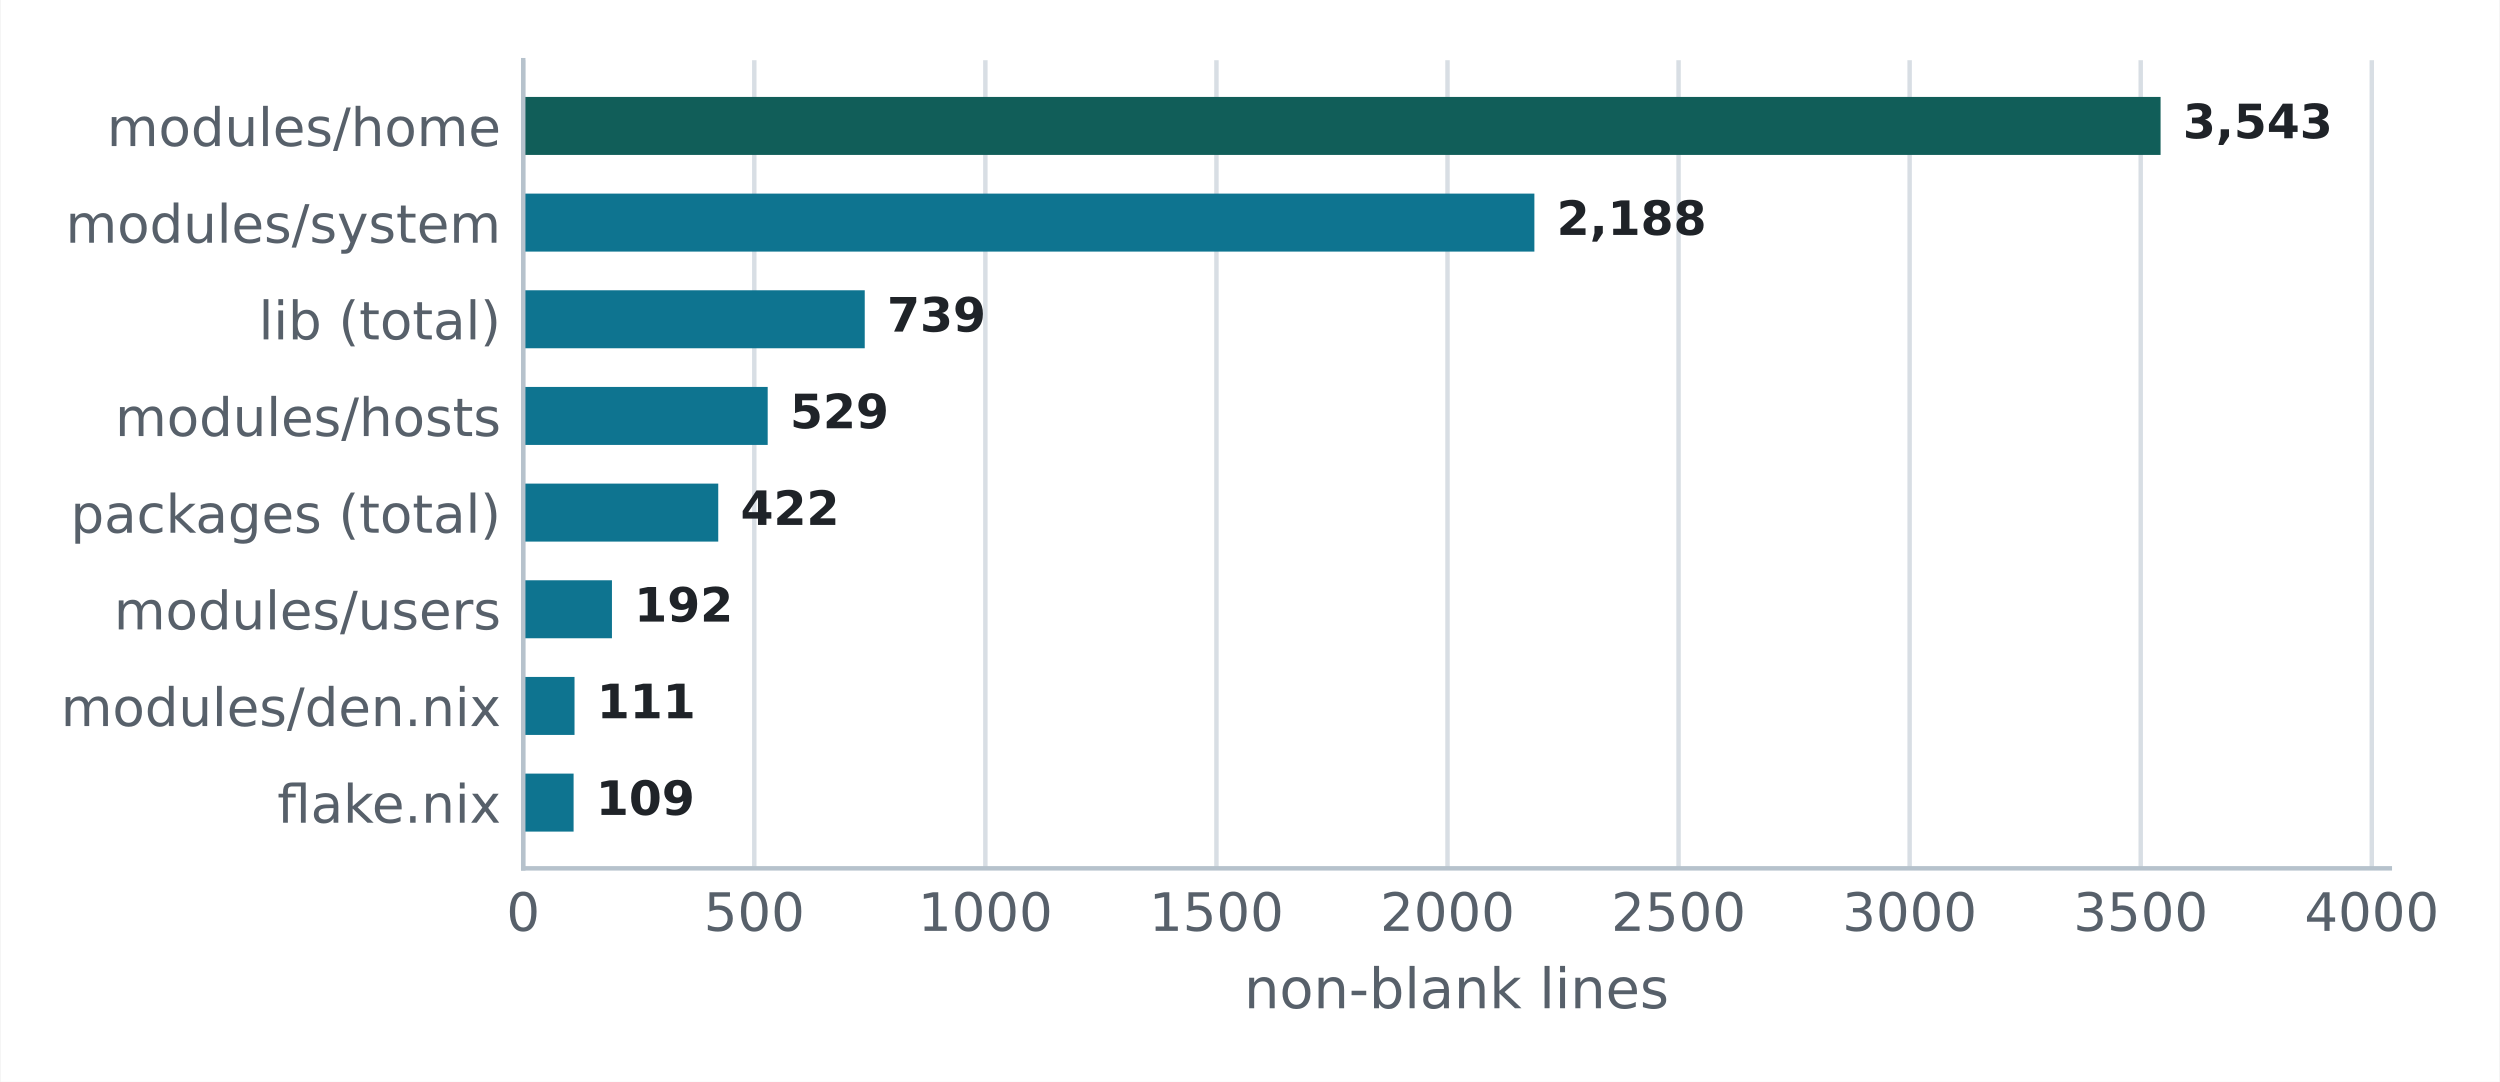
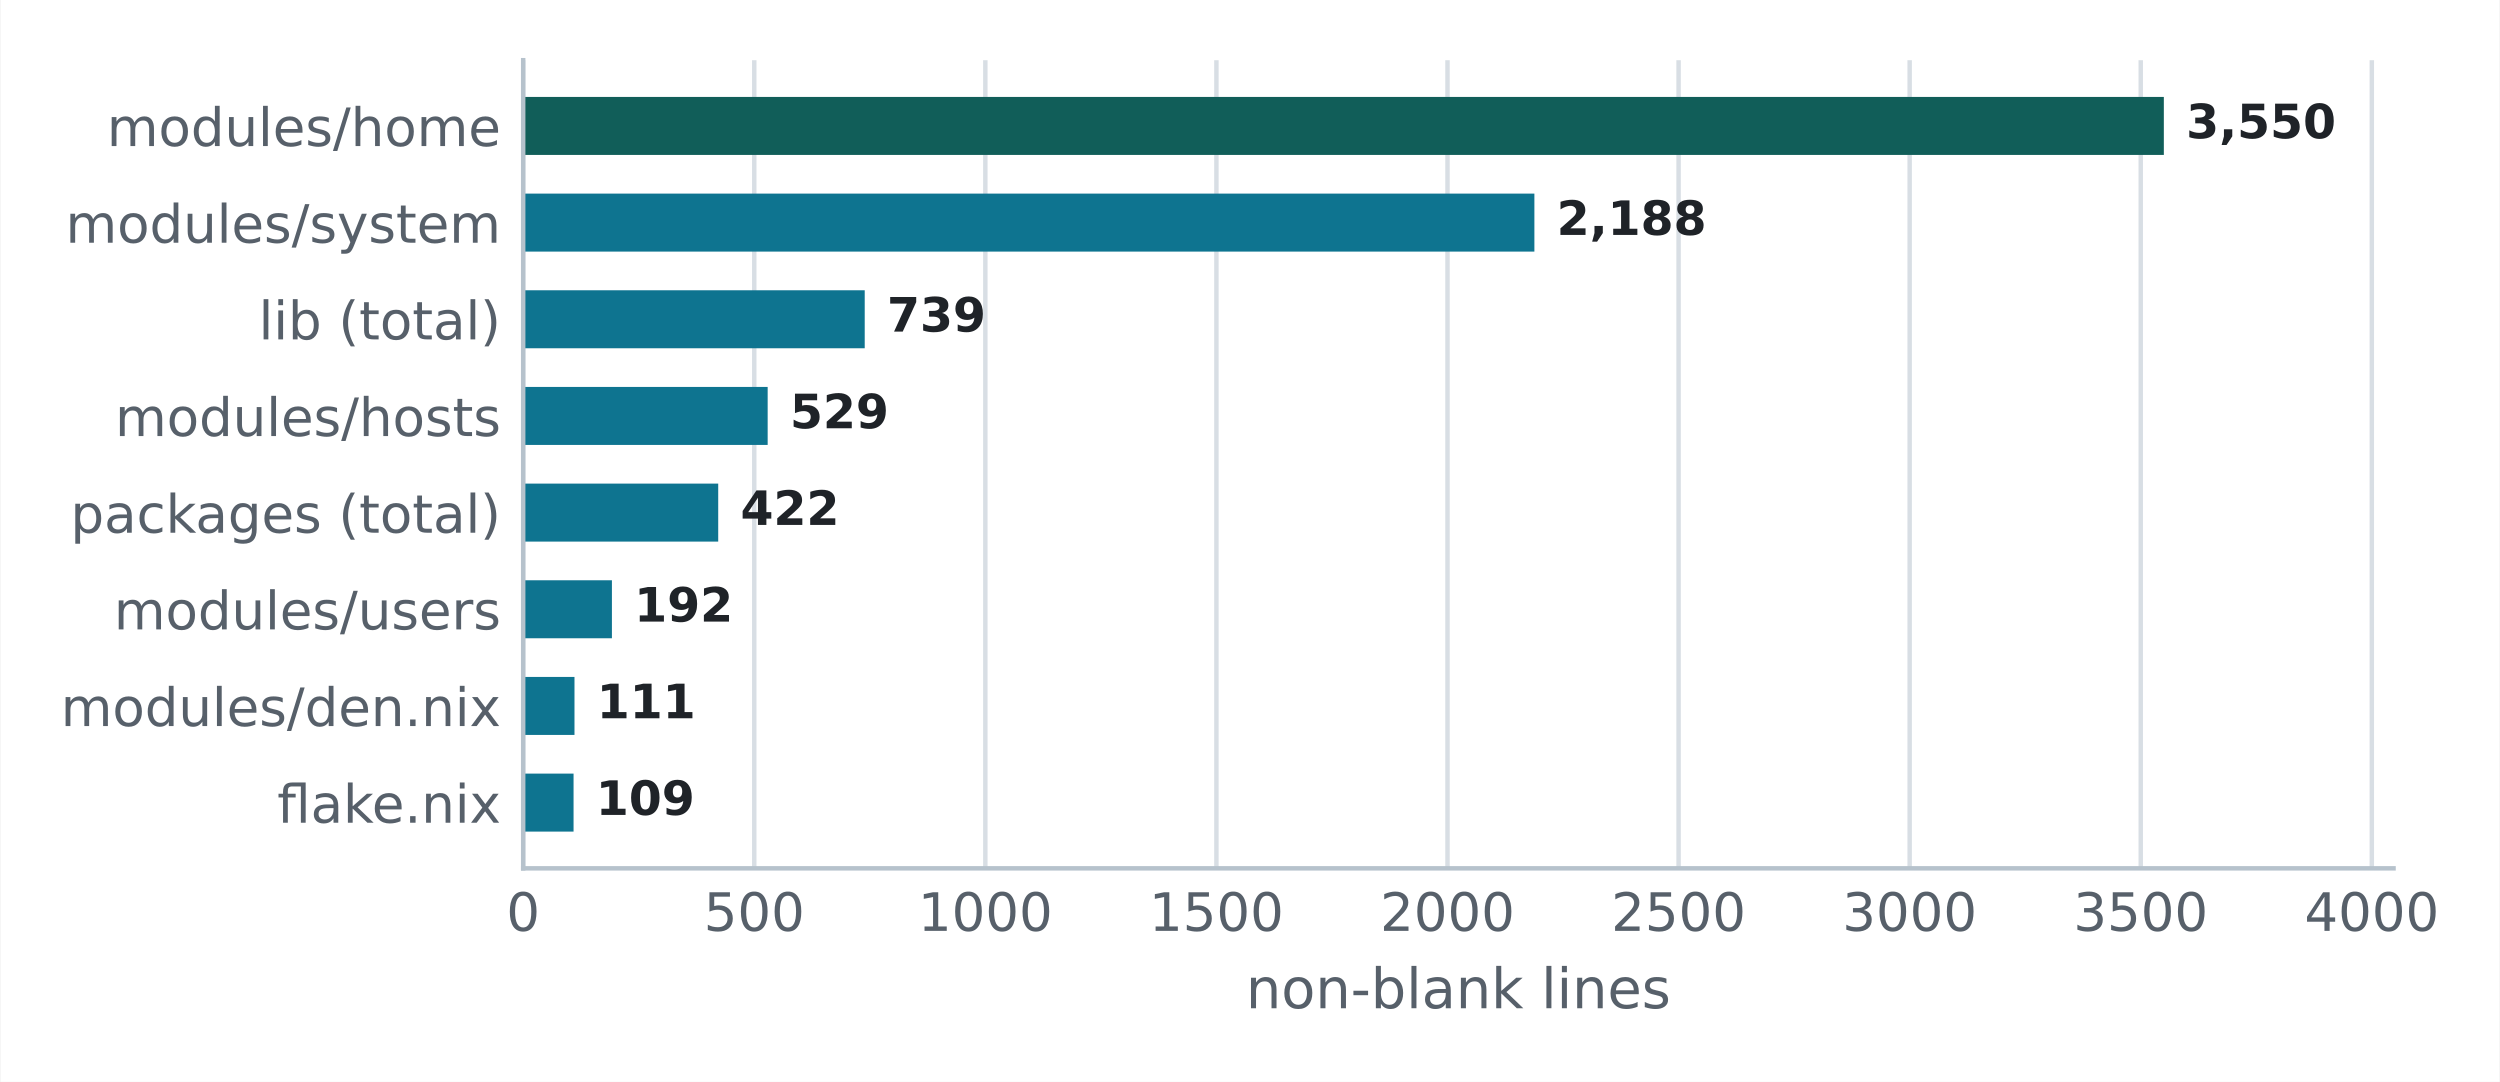
- <svg xmlns="http://www.w3.org/2000/svg" xmlns:xlink="http://www.w3.org/1999/xlink" width="996" height="431" viewBox="0 0 448.267 194.078" version="1.1">
+ <svg xmlns="http://www.w3.org/2000/svg" xmlns:xlink="http://www.w3.org/1999/xlink" width="996" height="431" viewBox="0 0 448.281 194.078" version="1.1">
  <defs>
    <style type="text/css">*{stroke-linejoin: round; stroke-linecap: butt}</style>
  </defs>
  <g id="figure_1">
    <g id="patch_1">
-       <path d="M 0 194.078  L 448.267 194.078  L 448.267 0  L 0 0  z " style="fill: #ffffff" />
+       <path d="M 0 194.078  L 448.281 194.078  L 448.281 0  L 0 0  z " style="fill: #ffffff" />
    </g>
    <g id="axes_1">
      <g id="patch_2">
-         <path d="M 93.751 155.778  L 428.613 155.778  L 428.613 10.8  L 93.751 10.8  z " style="fill: #ffffff" />
+         <path d="M 93.751 155.778  L 429.289 155.778  L 429.289 10.8  L 93.751 10.8  z " style="fill: #ffffff" />
      </g>
      <g id="matplotlib.axis_1">
        <g id="xtick_1">
          <g id="line2d_1">
-             <path d="M 93.751 155.778  L 93.751 10.8  " clip-path="url(#p776098ecd2)" style="fill: none; stroke: #d8dee4; stroke-width: 0.8; stroke-linecap: square" />
+             <path d="M 93.751 155.778  L 93.751 10.8  " clip-path="url(#pd06d3e6c67)" style="fill: none; stroke: #d8dee4; stroke-width: 0.8; stroke-linecap: square" />
          </g>
          <g id="line2d_2" />
          <g id="text_1">
            <g style="fill: #57606a" transform="translate(90.72875 166.9954) scale(0.095 -0.095)">
              <defs>
                <path id="DejaVuSans-13" d="M 2034 4250  Q 1547 4250 1301 3770  Q 1056 3291 1056 2328  Q 1056 1369 1301 889  Q 1547 409 2034 409  Q 2525 409 2770 889  Q 3016 1369 3016 2328  Q 3016 3291 2770 3770  Q 2525 4250 2034 4250  z M 2034 4750  Q 2819 4750 3233 4129  Q 3647 3509 3647 2328  Q 3647 1150 3233 529  Q 2819 -91 2034 -91  Q 1250 -91 836 529  Q 422 1150 422 2328  Q 422 3509 836 4129  Q 1250 4750 2034 4750  z " transform="scale(0.015625)" />
              </defs>
              <use xlink:href="#DejaVuSans-13" />
            </g>
          </g>
        </g>
        <g id="xtick_2">
          <g id="line2d_3">
-             <path d="M 135.204 155.778  L 135.204 10.8  " clip-path="url(#p776098ecd2)" style="fill: none; stroke: #d8dee4; stroke-width: 0.8; stroke-linecap: square" />
+             <path d="M 135.206 155.778  L 135.206 10.8  " clip-path="url(#pd06d3e6c67)" style="fill: none; stroke: #d8dee4; stroke-width: 0.8; stroke-linecap: square" />
          </g>
          <g id="line2d_4" />
          <g id="text_2">
-             <g style="fill: #57606a" transform="translate(126.1378 166.9954) scale(0.095 -0.095)">
+             <g style="fill: #57606a" transform="translate(126.1395 166.9954) scale(0.095 -0.095)">
              <defs>
                <path id="DejaVuSans-18" d="M 691 4666  L 3169 4666  L 3169 4134  L 1269 4134  L 1269 2991  Q 1406 3038 1543 3061  Q 1681 3084 1819 3084  Q 2600 3084 3056 2656  Q 3513 2228 3513 1497  Q 3513 744 3044 326  Q 2575 -91 1722 -91  Q 1428 -91 1123 -41  Q 819 9 494 109  L 494 744  Q 775 591 1075 516  Q 1375 441 1709 441  Q 2250 441 2565 725  Q 2881 1009 2881 1497  Q 2881 1984 2565 2268  Q 2250 2553 1709 2553  Q 1456 2553 1204 2497  Q 953 2441 691 2322  L 691 4666  z " transform="scale(0.015625)" />
              </defs>
              <use xlink:href="#DejaVuSans-18" />
              <use xlink:href="#DejaVuSans-13" transform="translate(63.625 0)" />
              <use xlink:href="#DejaVuSans-13" transform="translate(127.25 0)" />
            </g>
          </g>
        </g>
        <g id="xtick_3">
          <g id="line2d_5">
-             <path d="M 176.658 155.778  L 176.658 10.8  " clip-path="url(#p776098ecd2)" style="fill: none; stroke: #d8dee4; stroke-width: 0.8; stroke-linecap: square" />
+             <path d="M 176.661 155.778  L 176.661 10.8  " clip-path="url(#pd06d3e6c67)" style="fill: none; stroke: #d8dee4; stroke-width: 0.8; stroke-linecap: square" />
          </g>
          <g id="line2d_6" />
          <g id="text_3">
-             <g style="fill: #57606a" transform="translate(164.569 166.9954) scale(0.095 -0.095)">
+             <g style="fill: #57606a" transform="translate(164.5724 166.9954) scale(0.095 -0.095)">
              <defs>
                <path id="DejaVuSans-14" d="M 794 531  L 1825 531  L 1825 4091  L 703 3866  L 703 4441  L 1819 4666  L 2450 4666  L 2450 531  L 3481 531  L 3481 0  L 794 0  L 794 531  z " transform="scale(0.015625)" />
              </defs>
              <use xlink:href="#DejaVuSans-14" />
              <use xlink:href="#DejaVuSans-13" transform="translate(63.625 0)" />
              <use xlink:href="#DejaVuSans-13" transform="translate(127.25 0)" />
              <use xlink:href="#DejaVuSans-13" transform="translate(190.875 0)" />
            </g>
          </g>
        </g>
        <g id="xtick_4">
          <g id="line2d_7">
-             <path d="M 218.111 155.778  L 218.111 10.8  " clip-path="url(#p776098ecd2)" style="fill: none; stroke: #d8dee4; stroke-width: 0.8; stroke-linecap: square" />
+             <path d="M 218.116 155.778  L 218.116 10.8  " clip-path="url(#pd06d3e6c67)" style="fill: none; stroke: #d8dee4; stroke-width: 0.8; stroke-linecap: square" />
          </g>
          <g id="line2d_8" />
          <g id="text_4">
-             <g style="fill: #57606a" transform="translate(206.0224 166.9954) scale(0.095 -0.095)">
+             <g style="fill: #57606a" transform="translate(206.0276 166.9954) scale(0.095 -0.095)">
              <use xlink:href="#DejaVuSans-14" />
              <use xlink:href="#DejaVuSans-18" transform="translate(63.625 0)" />
              <use xlink:href="#DejaVuSans-13" transform="translate(127.25 0)" />
              <use xlink:href="#DejaVuSans-13" transform="translate(190.875 0)" />
            </g>
          </g>
        </g>
        <g id="xtick_5">
          <g id="line2d_9">
-             <path d="M 259.565 155.778  L 259.565 10.8  " clip-path="url(#p776098ecd2)" style="fill: none; stroke: #d8dee4; stroke-width: 0.8; stroke-linecap: square" />
+             <path d="M 259.571 155.778  L 259.571 10.8  " clip-path="url(#pd06d3e6c67)" style="fill: none; stroke: #d8dee4; stroke-width: 0.8; stroke-linecap: square" />
          </g>
          <g id="line2d_10" />
          <g id="text_5">
-             <g style="fill: #57606a" transform="translate(247.4758 166.9954) scale(0.095 -0.095)">
+             <g style="fill: #57606a" transform="translate(247.4827 166.9954) scale(0.095 -0.095)">
              <defs>
                <path id="DejaVuSans-15" d="M 1228 531  L 3431 531  L 3431 0  L 469 0  L 469 531  Q 828 903 1448 1529  Q 2069 2156 2228 2338  Q 2531 2678 2651 2914  Q 2772 3150 2772 3378  Q 2772 3750 2511 3984  Q 2250 4219 1831 4219  Q 1534 4219 1204 4116  Q 875 4013 500 3803  L 500 4441  Q 881 4594 1212 4672  Q 1544 4750 1819 4750  Q 2544 4750 2975 4387  Q 3406 4025 3406 3419  Q 3406 3131 3298 2873  Q 3191 2616 2906 2266  Q 2828 2175 2409 1742  Q 1991 1309 1228 531  z " transform="scale(0.015625)" />
              </defs>
              <use xlink:href="#DejaVuSans-15" />
              <use xlink:href="#DejaVuSans-13" transform="translate(63.625 0)" />
              <use xlink:href="#DejaVuSans-13" transform="translate(127.25 0)" />
              <use xlink:href="#DejaVuSans-13" transform="translate(190.875 0)" />
            </g>
          </g>
        </g>
        <g id="xtick_6">
          <g id="line2d_11">
-             <path d="M 301.018 155.778  L 301.018 10.8  " clip-path="url(#p776098ecd2)" style="fill: none; stroke: #d8dee4; stroke-width: 0.8; stroke-linecap: square" />
+             <path d="M 301.027 155.778  L 301.027 10.8  " clip-path="url(#pd06d3e6c67)" style="fill: none; stroke: #d8dee4; stroke-width: 0.8; stroke-linecap: square" />
          </g>
          <g id="line2d_12" />
          <g id="text_6">
-             <g style="fill: #57606a" transform="translate(288.9292 166.9954) scale(0.095 -0.095)">
+             <g style="fill: #57606a" transform="translate(288.9378 166.9954) scale(0.095 -0.095)">
              <use xlink:href="#DejaVuSans-15" />
              <use xlink:href="#DejaVuSans-18" transform="translate(63.625 0)" />
              <use xlink:href="#DejaVuSans-13" transform="translate(127.25 0)" />
              <use xlink:href="#DejaVuSans-13" transform="translate(190.875 0)" />
            </g>
          </g>
        </g>
        <g id="xtick_7">
          <g id="line2d_13">
-             <path d="M 342.471 155.778  L 342.471 10.8  " clip-path="url(#p776098ecd2)" style="fill: none; stroke: #d8dee4; stroke-width: 0.8; stroke-linecap: square" />
+             <path d="M 342.482 155.778  L 342.482 10.8  " clip-path="url(#pd06d3e6c67)" style="fill: none; stroke: #d8dee4; stroke-width: 0.8; stroke-linecap: square" />
          </g>
          <g id="line2d_14" />
          <g id="text_7">
-             <g style="fill: #57606a" transform="translate(330.3826 166.9954) scale(0.095 -0.095)">
+             <g style="fill: #57606a" transform="translate(330.393 166.9954) scale(0.095 -0.095)">
              <defs>
                <path id="DejaVuSans-16" d="M 2597 2516  Q 3050 2419 3304 2112  Q 3559 1806 3559 1356  Q 3559 666 3084 287  Q 2609 -91 1734 -91  Q 1441 -91 1130 -33  Q 819 25 488 141  L 488 750  Q 750 597 1062 519  Q 1375 441 1716 441  Q 2309 441 2620 675  Q 2931 909 2931 1356  Q 2931 1769 2642 2001  Q 2353 2234 1838 2234  L 1294 2234  L 1294 2753  L 1863 2753  Q 2328 2753 2575 2939  Q 2822 3125 2822 3475  Q 2822 3834 2567 4026  Q 2313 4219 1838 4219  Q 1578 4219 1281 4162  Q 984 4106 628 3988  L 628 4550  Q 988 4650 1302 4700  Q 1616 4750 1894 4750  Q 2613 4750 3031 4423  Q 3450 4097 3450 3541  Q 3450 3153 3228 2886  Q 3006 2619 2597 2516  z " transform="scale(0.015625)" />
              </defs>
              <use xlink:href="#DejaVuSans-16" />
              <use xlink:href="#DejaVuSans-13" transform="translate(63.625 0)" />
              <use xlink:href="#DejaVuSans-13" transform="translate(127.25 0)" />
              <use xlink:href="#DejaVuSans-13" transform="translate(190.875 0)" />
            </g>
          </g>
        </g>
        <g id="xtick_8">
          <g id="line2d_15">
-             <path d="M 383.925 155.778  L 383.925 10.8  " clip-path="url(#p776098ecd2)" style="fill: none; stroke: #d8dee4; stroke-width: 0.8; stroke-linecap: square" />
+             <path d="M 383.937 155.778  L 383.937 10.8  " clip-path="url(#pd06d3e6c67)" style="fill: none; stroke: #d8dee4; stroke-width: 0.8; stroke-linecap: square" />
          </g>
          <g id="line2d_16" />
          <g id="text_8">
-             <g style="fill: #57606a" transform="translate(371.836 166.9954) scale(0.095 -0.095)">
+             <g style="fill: #57606a" transform="translate(371.8481 166.9954) scale(0.095 -0.095)">
              <use xlink:href="#DejaVuSans-16" />
              <use xlink:href="#DejaVuSans-18" transform="translate(63.625 0)" />
              <use xlink:href="#DejaVuSans-13" transform="translate(127.25 0)" />
              <use xlink:href="#DejaVuSans-13" transform="translate(190.875 0)" />
            </g>
          </g>
        </g>
        <g id="xtick_9">
          <g id="line2d_17">
-             <path d="M 425.378 155.778  L 425.378 10.8  " clip-path="url(#p776098ecd2)" style="fill: none; stroke: #d8dee4; stroke-width: 0.8; stroke-linecap: square" />
+             <path d="M 425.392 155.778  L 425.392 10.8  " clip-path="url(#pd06d3e6c67)" style="fill: none; stroke: #d8dee4; stroke-width: 0.8; stroke-linecap: square" />
          </g>
          <g id="line2d_18" />
          <g id="text_9">
-             <g style="fill: #57606a" transform="translate(413.2894 166.9954) scale(0.095 -0.095)">
+             <g style="fill: #57606a" transform="translate(413.3032 166.9954) scale(0.095 -0.095)">
              <defs>
                <path id="DejaVuSans-17" d="M 2419 4116  L 825 1625  L 2419 1625  L 2419 4116  z M 2253 4666  L 3047 4666  L 3047 1625  L 3713 1625  L 3713 1100  L 3047 1100  L 3047 0  L 2419 0  L 2419 1100  L 313 1100  L 313 1709  L 2253 4666  z " transform="scale(0.015625)" />
              </defs>
              <use xlink:href="#DejaVuSans-17" />
              <use xlink:href="#DejaVuSans-13" transform="translate(63.625 0)" />
              <use xlink:href="#DejaVuSans-13" transform="translate(127.25 0)" />
              <use xlink:href="#DejaVuSans-13" transform="translate(190.875 0)" />
            </g>
          </g>
        </g>
        <g id="text_10">
-           <g style="fill: #57606a" transform="translate(223.0727 180.8761) scale(0.1 -0.1)">
+           <g style="fill: #57606a" transform="translate(223.4105 180.8761) scale(0.1 -0.1)">
            <defs>
              <path id="DejaVuSans-51" d="M 3513 2113  L 3513 0  L 2938 0  L 2938 2094  Q 2938 2591 2744 2837  Q 2550 3084 2163 3084  Q 1697 3084 1428 2787  Q 1159 2491 1159 1978  L 1159 0  L 581 0  L 581 3500  L 1159 3500  L 1159 2956  Q 1366 3272 1645 3428  Q 1925 3584 2291 3584  Q 2894 3584 3203 3211  Q 3513 2838 3513 2113  z " transform="scale(0.015625)" />
              <path id="DejaVuSans-52" d="M 1959 3097  Q 1497 3097 1228 2736  Q 959 2375 959 1747  Q 959 1119 1226 758  Q 1494 397 1959 397  Q 2419 397 2687 759  Q 2956 1122 2956 1747  Q 2956 2369 2687 2733  Q 2419 3097 1959 3097  z M 1959 3584  Q 2709 3584 3137 3096  Q 3566 2609 3566 1747  Q 3566 888 3137 398  Q 2709 -91 1959 -91  Q 1206 -91 779 398  Q 353 888 353 1747  Q 353 2609 779 3096  Q 1206 3584 1959 3584  z " transform="scale(0.015625)" />
              <path id="DejaVuSans-10" d="M 313 2009  L 1997 2009  L 1997 1497  L 313 1497  L 313 2009  z " transform="scale(0.015625)" />
              <path id="DejaVuSans-45" d="M 3116 1747  Q 3116 2381 2855 2742  Q 2594 3103 2138 3103  Q 1681 3103 1420 2742  Q 1159 2381 1159 1747  Q 1159 1113 1420 752  Q 1681 391 2138 391  Q 2594 391 2855 752  Q 3116 1113 3116 1747  z M 1159 2969  Q 1341 3281 1617 3432  Q 1894 3584 2278 3584  Q 2916 3584 3314 3078  Q 3713 2572 3713 1747  Q 3713 922 3314 415  Q 2916 -91 2278 -91  Q 1894 -91 1617 61  Q 1341 213 1159 525  L 1159 0  L 581 0  L 581 4863  L 1159 4863  L 1159 2969  z " transform="scale(0.015625)" />
              <path id="DejaVuSans-4f" d="M 603 4863  L 1178 4863  L 1178 0  L 603 0  L 603 4863  z " transform="scale(0.015625)" />
              <path id="DejaVuSans-44" d="M 2194 1759  Q 1497 1759 1228 1600  Q 959 1441 959 1056  Q 959 750 1161 570  Q 1363 391 1709 391  Q 2188 391 2477 730  Q 2766 1069 2766 1631  L 2766 1759  L 2194 1759  z M 3341 1997  L 3341 0  L 2766 0  L 2766 531  Q 2569 213 2275 61  Q 1981 -91 1556 -91  Q 1019 -91 701 211  Q 384 513 384 1019  Q 384 1609 779 1909  Q 1175 2209 1959 2209  L 2766 2209  L 2766 2266  Q 2766 2663 2505 2880  Q 2244 3097 1772 3097  Q 1472 3097 1187 3025  Q 903 2953 641 2809  L 641 3341  Q 956 3463 1253 3523  Q 1550 3584 1831 3584  Q 2591 3584 2966 3190  Q 3341 2797 3341 1997  z " transform="scale(0.015625)" />
              <path id="DejaVuSans-4e" d="M 581 4863  L 1159 4863  L 1159 1991  L 2875 3500  L 3609 3500  L 1753 1863  L 3688 0  L 2938 0  L 1159 1709  L 1159 0  L 581 0  L 581 4863  z " transform="scale(0.015625)" />
              <path id="DejaVuSans-3" transform="scale(0.015625)" />
              <path id="DejaVuSans-4c" d="M 603 3500  L 1178 3500  L 1178 0  L 603 0  L 603 3500  z M 603 4863  L 1178 4863  L 1178 4134  L 603 4134  L 603 4863  z " transform="scale(0.015625)" />
              <path id="DejaVuSans-48" d="M 3597 1894  L 3597 1613  L 953 1613  Q 991 1019 1311 708  Q 1631 397 2203 397  Q 2534 397 2845 478  Q 3156 559 3463 722  L 3463 178  Q 3153 47 2828 -22  Q 2503 -91 2169 -91  Q 1331 -91 842 396  Q 353 884 353 1716  Q 353 2575 817 3079  Q 1281 3584 2069 3584  Q 2775 3584 3186 3129  Q 3597 2675 3597 1894  z M 3022 2063  Q 3016 2534 2758 2815  Q 2500 3097 2075 3097  Q 1594 3097 1305 2825  Q 1016 2553 972 2059  L 3022 2063  z " transform="scale(0.015625)" />
              <path id="DejaVuSans-56" d="M 2834 3397  L 2834 2853  Q 2591 2978 2328 3040  Q 2066 3103 1784 3103  Q 1356 3103 1142 2972  Q 928 2841 928 2578  Q 928 2378 1081 2264  Q 1234 2150 1697 2047  L 1894 2003  Q 2506 1872 2764 1633  Q 3022 1394 3022 966  Q 3022 478 2636 193  Q 2250 -91 1575 -91  Q 1294 -91 989 -36  Q 684 19 347 128  L 347 722  Q 666 556 975 473  Q 1284 391 1588 391  Q 1994 391 2212 530  Q 2431 669 2431 922  Q 2431 1156 2273 1281  Q 2116 1406 1581 1522  L 1381 1569  Q 847 1681 609 1914  Q 372 2147 372 2553  Q 372 3047 722 3315  Q 1072 3584 1716 3584  Q 2034 3584 2315 3537  Q 2597 3491 2834 3397  z " transform="scale(0.015625)" />
            </defs>
            <use xlink:href="#DejaVuSans-51" />
            <use xlink:href="#DejaVuSans-52" transform="translate(63.375 0)" />
            <use xlink:href="#DejaVuSans-51" transform="translate(124.5625 0)" />
            <use xlink:href="#DejaVuSans-10" transform="translate(187.9375 0)" />
            <use xlink:href="#DejaVuSans-45" transform="translate(224.0156 0)" />
            <use xlink:href="#DejaVuSans-4f" transform="translate(287.5 0)" />
            <use xlink:href="#DejaVuSans-44" transform="translate(315.2812 0)" />
            <use xlink:href="#DejaVuSans-51" transform="translate(376.5625 0)" />
            <use xlink:href="#DejaVuSans-4e" transform="translate(439.9375 0)" />
            <use xlink:href="#DejaVuSans-3" transform="translate(497.8438 0)" />
            <use xlink:href="#DejaVuSans-4f" transform="translate(529.625 0)" />
            <use xlink:href="#DejaVuSans-4c" transform="translate(557.4062 0)" />
            <use xlink:href="#DejaVuSans-51" transform="translate(585.1875 0)" />
            <use xlink:href="#DejaVuSans-48" transform="translate(648.5625 0)" />
            <use xlink:href="#DejaVuSans-56" transform="translate(710.0938 0)" />
          </g>
        </g>
      </g>
      <g id="matplotlib.axis_2">
        <g id="ytick_1">
          <g id="line2d_19" />
          <g id="text_11">
            <g style="fill: #57606a" transform="translate(49.6357 147.5945) scale(0.095 -0.095)">
              <defs>
                <path id="DejaVuSans-13b0" d="M 1831 4863  L 3431 4863  L 3431 0  L 2853 0  L 2853 4384  L 1825 4384  Q 1516 4384 1395 4259  Q 1275 4134 1275 3809  L 1275 3500  L 2222 3500  L 2222 3053  L 1275 3053  L 1275 0  L 697 0  L 697 3053  L 147 3053  L 147 3500  L 697 3500  L 697 3744  Q 697 4328 969 4595  Q 1241 4863 1831 4863  z " transform="scale(0.015625)" />
                <path id="DejaVuSans-11" d="M 684 794  L 1344 794  L 1344 0  L 684 0  L 684 794  z " transform="scale(0.015625)" />
                <path id="DejaVuSans-5b" d="M 3513 3500  L 2247 1797  L 3578 0  L 2900 0  L 1881 1375  L 863 0  L 184 0  L 1544 1831  L 300 3500  L 978 3500  L 1906 2253  L 2834 3500  L 3513 3500  z " transform="scale(0.015625)" />
              </defs>
              <use xlink:href="#DejaVuSans-13b0" />
              <use xlink:href="#DejaVuSans-44" transform="translate(62.98438 0)" />
              <use xlink:href="#DejaVuSans-4e" transform="translate(124.2656 0)" />
              <use xlink:href="#DejaVuSans-48" transform="translate(178.6094 0)" />
              <use xlink:href="#DejaVuSans-11" transform="translate(240.1406 0)" />
              <use xlink:href="#DejaVuSans-51" transform="translate(271.9219 0)" />
              <use xlink:href="#DejaVuSans-4c" transform="translate(335.2969 0)" />
              <use xlink:href="#DejaVuSans-5b" transform="translate(363.0781 0)" />
            </g>
          </g>
        </g>
        <g id="ytick_2">
          <g id="line2d_20" />
          <g id="text_12">
            <g style="fill: #57606a" transform="translate(10.8 130.2526) scale(0.095 -0.095)">
              <defs>
                <path id="DejaVuSans-50" d="M 3328 2828  Q 3544 3216 3844 3400  Q 4144 3584 4550 3584  Q 5097 3584 5394 3201  Q 5691 2819 5691 2113  L 5691 0  L 5113 0  L 5113 2094  Q 5113 2597 4934 2840  Q 4756 3084 4391 3084  Q 3944 3084 3684 2787  Q 3425 2491 3425 1978  L 3425 0  L 2847 0  L 2847 2094  Q 2847 2600 2669 2842  Q 2491 3084 2119 3084  Q 1678 3084 1418 2786  Q 1159 2488 1159 1978  L 1159 0  L 581 0  L 581 3500  L 1159 3500  L 1159 2956  Q 1356 3278 1631 3431  Q 1906 3584 2284 3584  Q 2666 3584 2933 3390  Q 3200 3197 3328 2828  z " transform="scale(0.015625)" />
                <path id="DejaVuSans-47" d="M 2906 2969  L 2906 4863  L 3481 4863  L 3481 0  L 2906 0  L 2906 525  Q 2725 213 2448 61  Q 2172 -91 1784 -91  Q 1150 -91 751 415  Q 353 922 353 1747  Q 353 2572 751 3078  Q 1150 3584 1784 3584  Q 2172 3584 2448 3432  Q 2725 3281 2906 2969  z M 947 1747  Q 947 1113 1208 752  Q 1469 391 1925 391  Q 2381 391 2643 752  Q 2906 1113 2906 1747  Q 2906 2381 2643 2742  Q 2381 3103 1925 3103  Q 1469 3103 1208 2742  Q 947 2381 947 1747  z " transform="scale(0.015625)" />
                <path id="DejaVuSans-58" d="M 544 1381  L 544 3500  L 1119 3500  L 1119 1403  Q 1119 906 1312 657  Q 1506 409 1894 409  Q 2359 409 2629 706  Q 2900 1003 2900 1516  L 2900 3500  L 3475 3500  L 3475 0  L 2900 0  L 2900 538  Q 2691 219 2414 64  Q 2138 -91 1772 -91  Q 1169 -91 856 284  Q 544 659 544 1381  z M 1991 3584  L 1991 3584  z " transform="scale(0.015625)" />
                <path id="DejaVuSans-12" d="M 1625 4666  L 2156 4666  L 531 -594  L 0 -594  L 1625 4666  z " transform="scale(0.015625)" />
              </defs>
              <use xlink:href="#DejaVuSans-50" />
              <use xlink:href="#DejaVuSans-52" transform="translate(97.40625 0)" />
              <use xlink:href="#DejaVuSans-47" transform="translate(158.5938 0)" />
              <use xlink:href="#DejaVuSans-58" transform="translate(222.0781 0)" />
              <use xlink:href="#DejaVuSans-4f" transform="translate(285.4531 0)" />
              <use xlink:href="#DejaVuSans-48" transform="translate(313.2344 0)" />
              <use xlink:href="#DejaVuSans-56" transform="translate(374.7656 0)" />
              <use xlink:href="#DejaVuSans-12" transform="translate(426.8594 0)" />
              <use xlink:href="#DejaVuSans-47" transform="translate(460.5469 0)" />
              <use xlink:href="#DejaVuSans-48" transform="translate(524.0312 0)" />
              <use xlink:href="#DejaVuSans-51" transform="translate(585.5625 0)" />
              <use xlink:href="#DejaVuSans-11" transform="translate(648.9375 0)" />
              <use xlink:href="#DejaVuSans-51" transform="translate(680.7188 0)" />
              <use xlink:href="#DejaVuSans-4c" transform="translate(744.0938 0)" />
              <use xlink:href="#DejaVuSans-5b" transform="translate(771.875 0)" />
            </g>
          </g>
        </g>
        <g id="ytick_3">
          <g id="line2d_21" />
          <g id="text_13">
            <g style="fill: #57606a" transform="translate(20.32969 112.9108) scale(0.095 -0.095)">
              <defs>
                <path id="DejaVuSans-55" d="M 2631 2963  Q 2534 3019 2420 3045  Q 2306 3072 2169 3072  Q 1681 3072 1420 2755  Q 1159 2438 1159 1844  L 1159 0  L 581 0  L 581 3500  L 1159 3500  L 1159 2956  Q 1341 3275 1631 3429  Q 1922 3584 2338 3584  Q 2397 3584 2469 3576  Q 2541 3569 2628 3553  L 2631 2963  z " transform="scale(0.015625)" />
              </defs>
              <use xlink:href="#DejaVuSans-50" />
              <use xlink:href="#DejaVuSans-52" transform="translate(97.40625 0)" />
              <use xlink:href="#DejaVuSans-47" transform="translate(158.5938 0)" />
              <use xlink:href="#DejaVuSans-58" transform="translate(222.0781 0)" />
              <use xlink:href="#DejaVuSans-4f" transform="translate(285.4531 0)" />
              <use xlink:href="#DejaVuSans-48" transform="translate(313.2344 0)" />
              <use xlink:href="#DejaVuSans-56" transform="translate(374.7656 0)" />
              <use xlink:href="#DejaVuSans-12" transform="translate(426.8594 0)" />
              <use xlink:href="#DejaVuSans-58" transform="translate(460.5469 0)" />
              <use xlink:href="#DejaVuSans-56" transform="translate(523.9219 0)" />
              <use xlink:href="#DejaVuSans-48" transform="translate(576.0156 0)" />
              <use xlink:href="#DejaVuSans-55" transform="translate(637.5469 0)" />
              <use xlink:href="#DejaVuSans-56" transform="translate(678.6562 0)" />
            </g>
          </g>
        </g>
        <g id="ytick_4">
          <g id="line2d_22" />
          <g id="text_14">
            <g style="fill: #57606a" transform="translate(12.5382 95.569) scale(0.095 -0.095)">
              <defs>
                <path id="DejaVuSans-53" d="M 1159 525  L 1159 -1331  L 581 -1331  L 581 3500  L 1159 3500  L 1159 2969  Q 1341 3281 1617 3432  Q 1894 3584 2278 3584  Q 2916 3584 3314 3078  Q 3713 2572 3713 1747  Q 3713 922 3314 415  Q 2916 -91 2278 -91  Q 1894 -91 1617 61  Q 1341 213 1159 525  z M 3116 1747  Q 3116 2381 2855 2742  Q 2594 3103 2138 3103  Q 1681 3103 1420 2742  Q 1159 2381 1159 1747  Q 1159 1113 1420 752  Q 1681 391 2138 391  Q 2594 391 2855 752  Q 3116 1113 3116 1747  z " transform="scale(0.015625)" />
                <path id="DejaVuSans-46" d="M 3122 3366  L 3122 2828  Q 2878 2963 2633 3030  Q 2388 3097 2138 3097  Q 1578 3097 1268 2742  Q 959 2388 959 1747  Q 959 1106 1268 751  Q 1578 397 2138 397  Q 2388 397 2633 464  Q 2878 531 3122 666  L 3122 134  Q 2881 22 2623 -34  Q 2366 -91 2075 -91  Q 1284 -91 818 406  Q 353 903 353 1747  Q 353 2603 823 3093  Q 1294 3584 2113 3584  Q 2378 3584 2631 3529  Q 2884 3475 3122 3366  z " transform="scale(0.015625)" />
                <path id="DejaVuSans-4a" d="M 2906 1791  Q 2906 2416 2648 2759  Q 2391 3103 1925 3103  Q 1463 3103 1205 2759  Q 947 2416 947 1791  Q 947 1169 1205 825  Q 1463 481 1925 481  Q 2391 481 2648 825  Q 2906 1169 2906 1791  z M 3481 434  Q 3481 -459 3084 -895  Q 2688 -1331 1869 -1331  Q 1566 -1331 1297 -1286  Q 1028 -1241 775 -1147  L 775 -588  Q 1028 -725 1275 -790  Q 1522 -856 1778 -856  Q 2344 -856 2625 -561  Q 2906 -266 2906 331  L 2906 616  Q 2728 306 2450 153  Q 2172 0 1784 0  Q 1141 0 747 490  Q 353 981 353 1791  Q 353 2603 747 3093  Q 1141 3584 1784 3584  Q 2172 3584 2450 3431  Q 2728 3278 2906 2969  L 2906 3500  L 3481 3500  L 3481 434  z " transform="scale(0.015625)" />
                <path id="DejaVuSans-b" d="M 1984 4856  Q 1566 4138 1362 3434  Q 1159 2731 1159 2009  Q 1159 1288 1364 580  Q 1569 -128 1984 -844  L 1484 -844  Q 1016 -109 783 600  Q 550 1309 550 2009  Q 550 2706 781 3412  Q 1013 4119 1484 4856  L 1984 4856  z " transform="scale(0.015625)" />
                <path id="DejaVuSans-57" d="M 1172 4494  L 1172 3500  L 2356 3500  L 2356 3053  L 1172 3053  L 1172 1153  Q 1172 725 1289 603  Q 1406 481 1766 481  L 2356 481  L 2356 0  L 1766 0  Q 1100 0 847 248  Q 594 497 594 1153  L 594 3053  L 172 3053  L 172 3500  L 594 3500  L 594 4494  L 1172 4494  z " transform="scale(0.015625)" />
                <path id="DejaVuSans-c" d="M 513 4856  L 1013 4856  Q 1481 4119 1714 3412  Q 1947 2706 1947 2009  Q 1947 1309 1714 600  Q 1481 -109 1013 -844  L 513 -844  Q 928 -128 1133 580  Q 1338 1288 1338 2009  Q 1338 2731 1133 3434  Q 928 4138 513 4856  z " transform="scale(0.015625)" />
              </defs>
              <use xlink:href="#DejaVuSans-53" />
              <use xlink:href="#DejaVuSans-44" transform="translate(63.48438 0)" />
              <use xlink:href="#DejaVuSans-46" transform="translate(124.7656 0)" />
              <use xlink:href="#DejaVuSans-4e" transform="translate(179.75 0)" />
              <use xlink:href="#DejaVuSans-44" transform="translate(235.9062 0)" />
              <use xlink:href="#DejaVuSans-4a" transform="translate(297.1875 0)" />
              <use xlink:href="#DejaVuSans-48" transform="translate(360.6719 0)" />
              <use xlink:href="#DejaVuSans-56" transform="translate(422.2031 0)" />
              <use xlink:href="#DejaVuSans-3" transform="translate(474.2969 0)" />
              <use xlink:href="#DejaVuSans-b" transform="translate(506.0781 0)" />
              <use xlink:href="#DejaVuSans-57" transform="translate(545.0938 0)" />
              <use xlink:href="#DejaVuSans-52" transform="translate(584.2969 0)" />
              <use xlink:href="#DejaVuSans-57" transform="translate(645.4844 0)" />
              <use xlink:href="#DejaVuSans-44" transform="translate(684.6875 0)" />
              <use xlink:href="#DejaVuSans-4f" transform="translate(745.9688 0)" />
              <use xlink:href="#DejaVuSans-c" transform="translate(773.75 0)" />
            </g>
          </g>
        </g>
        <g id="ytick_5">
          <g id="line2d_23" />
          <g id="text_15">
            <g style="fill: #57606a" transform="translate(20.54344 78.22717) scale(0.095 -0.095)">
              <defs>
                <path id="DejaVuSans-4b" d="M 3513 2113  L 3513 0  L 2938 0  L 2938 2094  Q 2938 2591 2744 2837  Q 2550 3084 2163 3084  Q 1697 3084 1428 2787  Q 1159 2491 1159 1978  L 1159 0  L 581 0  L 581 4863  L 1159 4863  L 1159 2956  Q 1366 3272 1645 3428  Q 1925 3584 2291 3584  Q 2894 3584 3203 3211  Q 3513 2838 3513 2113  z " transform="scale(0.015625)" />
              </defs>
              <use xlink:href="#DejaVuSans-50" />
              <use xlink:href="#DejaVuSans-52" transform="translate(97.40625 0)" />
              <use xlink:href="#DejaVuSans-47" transform="translate(158.5938 0)" />
              <use xlink:href="#DejaVuSans-58" transform="translate(222.0781 0)" />
              <use xlink:href="#DejaVuSans-4f" transform="translate(285.4531 0)" />
              <use xlink:href="#DejaVuSans-48" transform="translate(313.2344 0)" />
              <use xlink:href="#DejaVuSans-56" transform="translate(374.7656 0)" />
              <use xlink:href="#DejaVuSans-12" transform="translate(426.8594 0)" />
              <use xlink:href="#DejaVuSans-4b" transform="translate(460.5469 0)" />
              <use xlink:href="#DejaVuSans-52" transform="translate(523.9219 0)" />
              <use xlink:href="#DejaVuSans-56" transform="translate(585.1094 0)" />
              <use xlink:href="#DejaVuSans-57" transform="translate(637.2031 0)" />
              <use xlink:href="#DejaVuSans-56" transform="translate(676.4062 0)" />
            </g>
          </g>
        </g>
        <g id="ytick_6">
          <g id="line2d_24" />
          <g id="text_16">
            <g style="fill: #57606a" transform="translate(46.28695 60.88535) scale(0.095 -0.095)">
              <use xlink:href="#DejaVuSans-4f" />
              <use xlink:href="#DejaVuSans-4c" transform="translate(27.78125 0)" />
              <use xlink:href="#DejaVuSans-45" transform="translate(55.5625 0)" />
              <use xlink:href="#DejaVuSans-3" transform="translate(119.0469 0)" />
              <use xlink:href="#DejaVuSans-b" transform="translate(150.8281 0)" />
              <use xlink:href="#DejaVuSans-57" transform="translate(189.8438 0)" />
              <use xlink:href="#DejaVuSans-52" transform="translate(229.0469 0)" />
              <use xlink:href="#DejaVuSans-57" transform="translate(290.2344 0)" />
              <use xlink:href="#DejaVuSans-44" transform="translate(329.4375 0)" />
              <use xlink:href="#DejaVuSans-4f" transform="translate(390.7188 0)" />
              <use xlink:href="#DejaVuSans-c" transform="translate(418.5 0)" />
            </g>
          </g>
        </g>
        <g id="ytick_7">
          <g id="line2d_25" />
          <g id="text_17">
            <g style="fill: #57606a" transform="translate(11.655 43.54352) scale(0.095 -0.095)">
              <defs>
                <path id="DejaVuSans-5c" d="M 2059 -325  Q 1816 -950 1584 -1140  Q 1353 -1331 966 -1331  L 506 -1331  L 506 -850  L 844 -850  Q 1081 -850 1212 -737  Q 1344 -625 1503 -206  L 1606 56  L 191 3500  L 800 3500  L 1894 763  L 2988 3500  L 3597 3500  L 2059 -325  z " transform="scale(0.015625)" />
              </defs>
              <use xlink:href="#DejaVuSans-50" />
              <use xlink:href="#DejaVuSans-52" transform="translate(97.40625 0)" />
              <use xlink:href="#DejaVuSans-47" transform="translate(158.5938 0)" />
              <use xlink:href="#DejaVuSans-58" transform="translate(222.0781 0)" />
              <use xlink:href="#DejaVuSans-4f" transform="translate(285.4531 0)" />
              <use xlink:href="#DejaVuSans-48" transform="translate(313.2344 0)" />
              <use xlink:href="#DejaVuSans-56" transform="translate(374.7656 0)" />
              <use xlink:href="#DejaVuSans-12" transform="translate(426.8594 0)" />
              <use xlink:href="#DejaVuSans-56" transform="translate(460.5469 0)" />
              <use xlink:href="#DejaVuSans-5c" transform="translate(512.6406 0)" />
              <use xlink:href="#DejaVuSans-56" transform="translate(571.8281 0)" />
              <use xlink:href="#DejaVuSans-57" transform="translate(623.9219 0)" />
              <use xlink:href="#DejaVuSans-48" transform="translate(663.125 0)" />
              <use xlink:href="#DejaVuSans-50" transform="translate(724.6562 0)" />
            </g>
          </g>
        </g>
        <g id="ytick_8">
          <g id="line2d_26" />
          <g id="text_18">
            <g style="fill: #57606a" transform="translate(19.06648 26.2017) scale(0.095 -0.095)">
              <use xlink:href="#DejaVuSans-50" />
              <use xlink:href="#DejaVuSans-52" transform="translate(97.40625 0)" />
              <use xlink:href="#DejaVuSans-47" transform="translate(158.5938 0)" />
              <use xlink:href="#DejaVuSans-58" transform="translate(222.0781 0)" />
              <use xlink:href="#DejaVuSans-4f" transform="translate(285.4531 0)" />
              <use xlink:href="#DejaVuSans-48" transform="translate(313.2344 0)" />
              <use xlink:href="#DejaVuSans-56" transform="translate(374.7656 0)" />
              <use xlink:href="#DejaVuSans-12" transform="translate(426.8594 0)" />
              <use xlink:href="#DejaVuSans-4b" transform="translate(460.5469 0)" />
              <use xlink:href="#DejaVuSans-52" transform="translate(523.9219 0)" />
              <use xlink:href="#DejaVuSans-50" transform="translate(585.1094 0)" />
              <use xlink:href="#DejaVuSans-48" transform="translate(682.5156 0)" />
            </g>
          </g>
        </g>
      </g>
      <g id="patch_3">
-         <path d="M 93.751 149.188  L 102.788 149.188  L 102.788 138.783  L 93.751 138.783  z " clip-path="url(#p776098ecd2)" style="fill: #0e7490" />
+         <path d="M 93.751 149.188  L 102.788 149.188  L 102.788 138.783  L 93.751 138.783  z " clip-path="url(#pd06d3e6c67)" style="fill: #0e7490" />
      </g>
      <g id="patch_4">
-         <path d="M 93.751 131.846  L 102.954 131.846  L 102.954 121.441  L 93.751 121.441  z " clip-path="url(#p776098ecd2)" style="fill: #0e7490" />
+         <path d="M 93.751 131.846  L 102.954 131.846  L 102.954 121.441  L 93.751 121.441  z " clip-path="url(#pd06d3e6c67)" style="fill: #0e7490" />
      </g>
      <g id="patch_5">
-         <path d="M 93.751 114.504  L 109.669 114.504  L 109.669 104.099  L 93.751 104.099  z " clip-path="url(#p776098ecd2)" style="fill: #0e7490" />
+         <path d="M 93.751 114.504  L 109.67 114.504  L 109.67 104.099  L 93.751 104.099  z " clip-path="url(#pd06d3e6c67)" style="fill: #0e7490" />
      </g>
      <g id="patch_6">
-         <path d="M 93.751 97.162  L 128.738 97.162  L 128.738 86.757  L 93.751 86.757  z " clip-path="url(#p776098ecd2)" style="fill: #0e7490" />
+         <path d="M 93.751 97.162  L 128.739 97.162  L 128.739 86.757  L 93.751 86.757  z " clip-path="url(#pd06d3e6c67)" style="fill: #0e7490" />
      </g>
      <g id="patch_7">
-         <path d="M 93.751 79.82  L 137.609 79.82  L 137.609 69.415  L 93.751 69.415  z " clip-path="url(#p776098ecd2)" style="fill: #0e7490" />
+         <path d="M 93.751 79.82  L 137.61 79.82  L 137.61 69.415  L 93.751 69.415  z " clip-path="url(#pd06d3e6c67)" style="fill: #0e7490" />
      </g>
      <g id="patch_8">
-         <path d="M 93.751 62.479  L 155.019 62.479  L 155.019 52.074  L 93.751 52.074  z " clip-path="url(#p776098ecd2)" style="fill: #0e7490" />
+         <path d="M 93.751 62.479  L 155.022 62.479  L 155.022 52.074  L 93.751 52.074  z " clip-path="url(#pd06d3e6c67)" style="fill: #0e7490" />
      </g>
      <g id="patch_9">
-         <path d="M 93.751 45.137  L 275.151 45.137  L 275.151 34.732  L 93.751 34.732  z " clip-path="url(#p776098ecd2)" style="fill: #0e7490" />
+         <path d="M 93.751 45.137  L 275.159 45.137  L 275.159 34.732  L 93.751 34.732  z " clip-path="url(#pd06d3e6c67)" style="fill: #0e7490" />
      </g>
      <g id="patch_10">
-         <path d="M 93.751 27.795  L 387.49 27.795  L 387.49 17.39  L 93.751 17.39  z " clip-path="url(#p776098ecd2)" style="fill: #115e59" />
+         <path d="M 93.751 27.795  L 388.082 27.795  L 388.082 17.39  L 93.751 17.39  z " clip-path="url(#pd06d3e6c67)" style="fill: #115e59" />
      </g>
      <g id="patch_11">
        <path d="M 93.751 155.778  L 93.751 10.8  " style="fill: none; stroke: #b6c2cc; stroke-width: 0.8; stroke-linejoin: miter; stroke-linecap: square" />
      </g>
      <g id="patch_12">
-         <path d="M 93.751 155.778  L 428.613 155.778  " style="fill: none; stroke: #b6c2cc; stroke-width: 0.8; stroke-linejoin: miter; stroke-linecap: square" />
+         <path d="M 93.751 155.778  L 429.289 155.778  " style="fill: none; stroke: #b6c2cc; stroke-width: 0.8; stroke-linejoin: miter; stroke-linecap: square" />
      </g>
      <g id="text_19">
-         <g style="fill: #1f2328" transform="translate(106.7878 146.1932) scale(0.085 -0.085)">
+         <g style="fill: #1f2328" transform="translate(106.7882 146.1932) scale(0.085 -0.085)">
          <defs>
            <path id="DejaVuSans-Bold-14" d="M 750 831  L 1813 831  L 1813 3847  L 722 3622  L 722 4441  L 1806 4666  L 2950 4666  L 2950 831  L 4013 831  L 4013 0  L 750 0  L 750 831  z " transform="scale(0.015625)" />
            <path id="DejaVuSans-Bold-13" d="M 2944 2338  Q 2944 3213 2780 3570  Q 2616 3928 2228 3928  Q 1841 3928 1675 3570  Q 1509 3213 1509 2338  Q 1509 1453 1675 1090  Q 1841 728 2228 728  Q 2613 728 2778 1090  Q 2944 1453 2944 2338  z M 4147 2328  Q 4147 1169 3647 539  Q 3147 -91 2228 -91  Q 1306 -91 806 539  Q 306 1169 306 2328  Q 306 3491 806 4120  Q 1306 4750 2228 4750  Q 3147 4750 3647 4120  Q 4147 3491 4147 2328  z " transform="scale(0.015625)" />
            <path id="DejaVuSans-Bold-1c" d="M 641 103  L 641 966  Q 928 831 1190 764  Q 1453 697 1709 697  Q 2247 697 2547 995  Q 2847 1294 2900 1881  Q 2688 1725 2447 1647  Q 2206 1569 1925 1569  Q 1209 1569 770 1986  Q 331 2403 331 3084  Q 331 3838 820 4291  Q 1309 4744 2131 4744  Q 3044 4744 3544 4128  Q 4044 3513 4044 2388  Q 4044 1231 3459 570  Q 2875 -91 1856 -91  Q 1528 -91 1228 -42  Q 928 6 641 103  z M 2125 2350  Q 2441 2350 2600 2554  Q 2759 2759 2759 3169  Q 2759 3575 2600 3781  Q 2441 3988 2125 3988  Q 1809 3988 1650 3781  Q 1491 3575 1491 3169  Q 1491 2759 1650 2554  Q 1809 2350 2125 2350  z " transform="scale(0.015625)" />
          </defs>
          <use xlink:href="#DejaVuSans-Bold-14" />
          <use xlink:href="#DejaVuSans-Bold-13" transform="translate(69.57812 0)" />
          <use xlink:href="#DejaVuSans-Bold-1c" transform="translate(139.1562 0)" />
        </g>
      </g>
      <g id="text_20">
-         <g style="fill: #1f2328" transform="translate(106.9536 128.8514) scale(0.085 -0.085)">
+         <g style="fill: #1f2328" transform="translate(106.954 128.8514) scale(0.085 -0.085)">
          <use xlink:href="#DejaVuSans-Bold-14" />
          <use xlink:href="#DejaVuSans-Bold-14" transform="translate(69.57812 0)" />
          <use xlink:href="#DejaVuSans-Bold-14" transform="translate(139.1562 0)" />
        </g>
      </g>
      <g id="text_21">
-         <g style="fill: #1f2328" transform="translate(113.669 111.5096) scale(0.085 -0.085)">
+         <g style="fill: #1f2328" transform="translate(113.6697 111.5096) scale(0.085 -0.085)">
          <defs>
            <path id="DejaVuSans-Bold-15" d="M 1844 884  L 3897 884  L 3897 0  L 506 0  L 506 884  L 2209 2388  Q 2438 2594 2547 2791  Q 2656 2988 2656 3200  Q 2656 3528 2436 3728  Q 2216 3928 1850 3928  Q 1569 3928 1234 3808  Q 900 3688 519 3450  L 519 4475  Q 925 4609 1322 4679  Q 1719 4750 2100 4750  Q 2938 4750 3402 4381  Q 3866 4013 3866 3353  Q 3866 2972 3669 2642  Q 3472 2313 2841 1759  L 1844 884  z " transform="scale(0.015625)" />
          </defs>
          <use xlink:href="#DejaVuSans-Bold-14" />
          <use xlink:href="#DejaVuSans-Bold-1c" transform="translate(69.57812 0)" />
          <use xlink:href="#DejaVuSans-Bold-15" transform="translate(139.1562 0)" />
        </g>
      </g>
      <g id="text_22">
-         <g style="fill: #1f2328" transform="translate(132.7376 94.16775) scale(0.085 -0.085)">
+         <g style="fill: #1f2328" transform="translate(132.7391 94.16775) scale(0.085 -0.085)">
          <defs>
            <path id="DejaVuSans-Bold-17" d="M 2356 3675  L 1038 1722  L 2356 1722  L 2356 3675  z M 2156 4666  L 3494 4666  L 3494 1722  L 4159 1722  L 4159 850  L 3494 850  L 3494 0  L 2356 0  L 2356 850  L 288 850  L 288 1881  L 2156 4666  z " transform="scale(0.015625)" />
          </defs>
          <use xlink:href="#DejaVuSans-Bold-17" />
          <use xlink:href="#DejaVuSans-Bold-15" transform="translate(69.57812 0)" />
          <use xlink:href="#DejaVuSans-Bold-15" transform="translate(139.1562 0)" />
        </g>
      </g>
      <g id="text_23">
-         <g style="fill: #1f2328" transform="translate(141.6086 76.82592) scale(0.085 -0.085)">
+         <g style="fill: #1f2328" transform="translate(141.6105 76.82592) scale(0.085 -0.085)">
          <defs>
            <path id="DejaVuSans-Bold-18" d="M 678 4666  L 3669 4666  L 3669 3781  L 1638 3781  L 1638 3059  Q 1775 3097 1914 3117  Q 2053 3138 2203 3138  Q 3056 3138 3531 2711  Q 4006 2284 4006 1522  Q 4006 766 3489 337  Q 2972 -91 2053 -91  Q 1656 -91 1267 -14  Q 878 63 494 219  L 494 1166  Q 875 947 1217 837  Q 1559 728 1863 728  Q 2300 728 2551 942  Q 2803 1156 2803 1522  Q 2803 1891 2551 2103  Q 2300 2316 1863 2316  Q 1603 2316 1309 2248  Q 1016 2181 678 2041  L 678 4666  z " transform="scale(0.015625)" />
          </defs>
          <use xlink:href="#DejaVuSans-Bold-18" />
          <use xlink:href="#DejaVuSans-Bold-15" transform="translate(69.57812 0)" />
          <use xlink:href="#DejaVuSans-Bold-1c" transform="translate(139.1562 0)" />
        </g>
      </g>
      <g id="text_24">
-         <g style="fill: #1f2328" transform="translate(159.0191 59.4841) scale(0.085 -0.085)">
+         <g style="fill: #1f2328" transform="translate(159.0216 59.4841) scale(0.085 -0.085)">
          <defs>
            <path id="DejaVuSans-Bold-1a" d="M 428 4666  L 3944 4666  L 3944 3988  L 2125 0  L 953 0  L 2675 3781  L 428 3781  L 428 4666  z " transform="scale(0.015625)" />
            <path id="DejaVuSans-Bold-16" d="M 2981 2516  Q 3453 2394 3698 2092  Q 3944 1791 3944 1325  Q 3944 631 3412 270  Q 2881 -91 1863 -91  Q 1503 -91 1142 -33  Q 781 25 428 141  L 428 1069  Q 766 900 1098 814  Q 1431 728 1753 728  Q 2231 728 2486 893  Q 2741 1059 2741 1369  Q 2741 1688 2480 1852  Q 2219 2016 1709 2016  L 1228 2016  L 1228 2791  L 1734 2791  Q 2188 2791 2409 2933  Q 2631 3075 2631 3366  Q 2631 3634 2415 3781  Q 2200 3928 1806 3928  Q 1516 3928 1219 3862  Q 922 3797 628 3669  L 628 4550  Q 984 4650 1334 4700  Q 1684 4750 2022 4750  Q 2931 4750 3382 4451  Q 3834 4153 3834 3553  Q 3834 3144 3618 2883  Q 3403 2622 2981 2516  z " transform="scale(0.015625)" />
          </defs>
          <use xlink:href="#DejaVuSans-Bold-1a" />
          <use xlink:href="#DejaVuSans-Bold-16" transform="translate(69.57812 0)" />
          <use xlink:href="#DejaVuSans-Bold-1c" transform="translate(139.1562 0)" />
        </g>
      </g>
      <g id="text_25">
-         <g style="fill: #1f2328" transform="translate(279.151 42.14227) scale(0.085 -0.085)">
+         <g style="fill: #1f2328" transform="translate(279.1586 42.14227) scale(0.085 -0.085)">
          <defs>
            <path id="DejaVuSans-Bold-f" d="M 653 1209  L 1778 1209  L 1778 256  L 1006 -909  L 341 -909  L 653 256  L 653 1209  z " transform="scale(0.015625)" />
            <path id="DejaVuSans-Bold-1b" d="M 2228 2088  Q 1891 2088 1709 1903  Q 1528 1719 1528 1375  Q 1528 1031 1709 848  Q 1891 666 2228 666  Q 2563 666 2741 848  Q 2919 1031 2919 1375  Q 2919 1722 2741 1905  Q 2563 2088 2228 2088  z M 1350 2484  Q 925 2613 709 2878  Q 494 3144 494 3541  Q 494 4131 934 4440  Q 1375 4750 2228 4750  Q 3075 4750 3515 4442  Q 3956 4134 3956 3541  Q 3956 3144 3739 2878  Q 3522 2613 3097 2484  Q 3572 2353 3814 2058  Q 4056 1763 4056 1313  Q 4056 619 3595 264  Q 3134 -91 2228 -91  Q 1319 -91 855 264  Q 391 619 391 1313  Q 391 1763 633 2058  Q 875 2353 1350 2484  z M 1631 3419  Q 1631 3141 1786 2991  Q 1941 2841 2228 2841  Q 2509 2841 2662 2991  Q 2816 3141 2816 3419  Q 2816 3697 2662 3845  Q 2509 3994 2228 3994  Q 1941 3994 1786 3844  Q 1631 3694 1631 3419  z " transform="scale(0.015625)" />
          </defs>
          <use xlink:href="#DejaVuSans-Bold-15" />
          <use xlink:href="#DejaVuSans-Bold-f" transform="translate(69.57812 0)" />
          <use xlink:href="#DejaVuSans-Bold-14" transform="translate(107.5625 0)" />
          <use xlink:href="#DejaVuSans-Bold-1b" transform="translate(177.1406 0)" />
          <use xlink:href="#DejaVuSans-Bold-1b" transform="translate(246.7188 0)" />
        </g>
      </g>
      <g id="text_26">
-         <g style="fill: #1f2328" transform="translate(391.4897 24.80045) scale(0.085 -0.085)">
+         <g style="fill: #1f2328" transform="translate(392.0824 24.80045) scale(0.085 -0.085)">
          <use xlink:href="#DejaVuSans-Bold-16" />
          <use xlink:href="#DejaVuSans-Bold-f" transform="translate(69.57812 0)" />
          <use xlink:href="#DejaVuSans-Bold-18" transform="translate(107.5625 0)" />
-           <use xlink:href="#DejaVuSans-Bold-17" transform="translate(177.1406 0)" />
-           <use xlink:href="#DejaVuSans-Bold-16" transform="translate(246.7188 0)" />
+           <use xlink:href="#DejaVuSans-Bold-18" transform="translate(177.1406 0)" />
+           <use xlink:href="#DejaVuSans-Bold-13" transform="translate(246.7188 0)" />
        </g>
      </g>
    </g>
  </g>
  <defs>
-     <clipPath id="p776098ecd2">
-       <rect x="93.751" y="10.8" width="334.862" height="144.978" />
+     <clipPath id="pd06d3e6c67">
+       <rect x="93.751" y="10.8" width="335.538" height="144.978" />
    </clipPath>
  </defs>
</svg>
